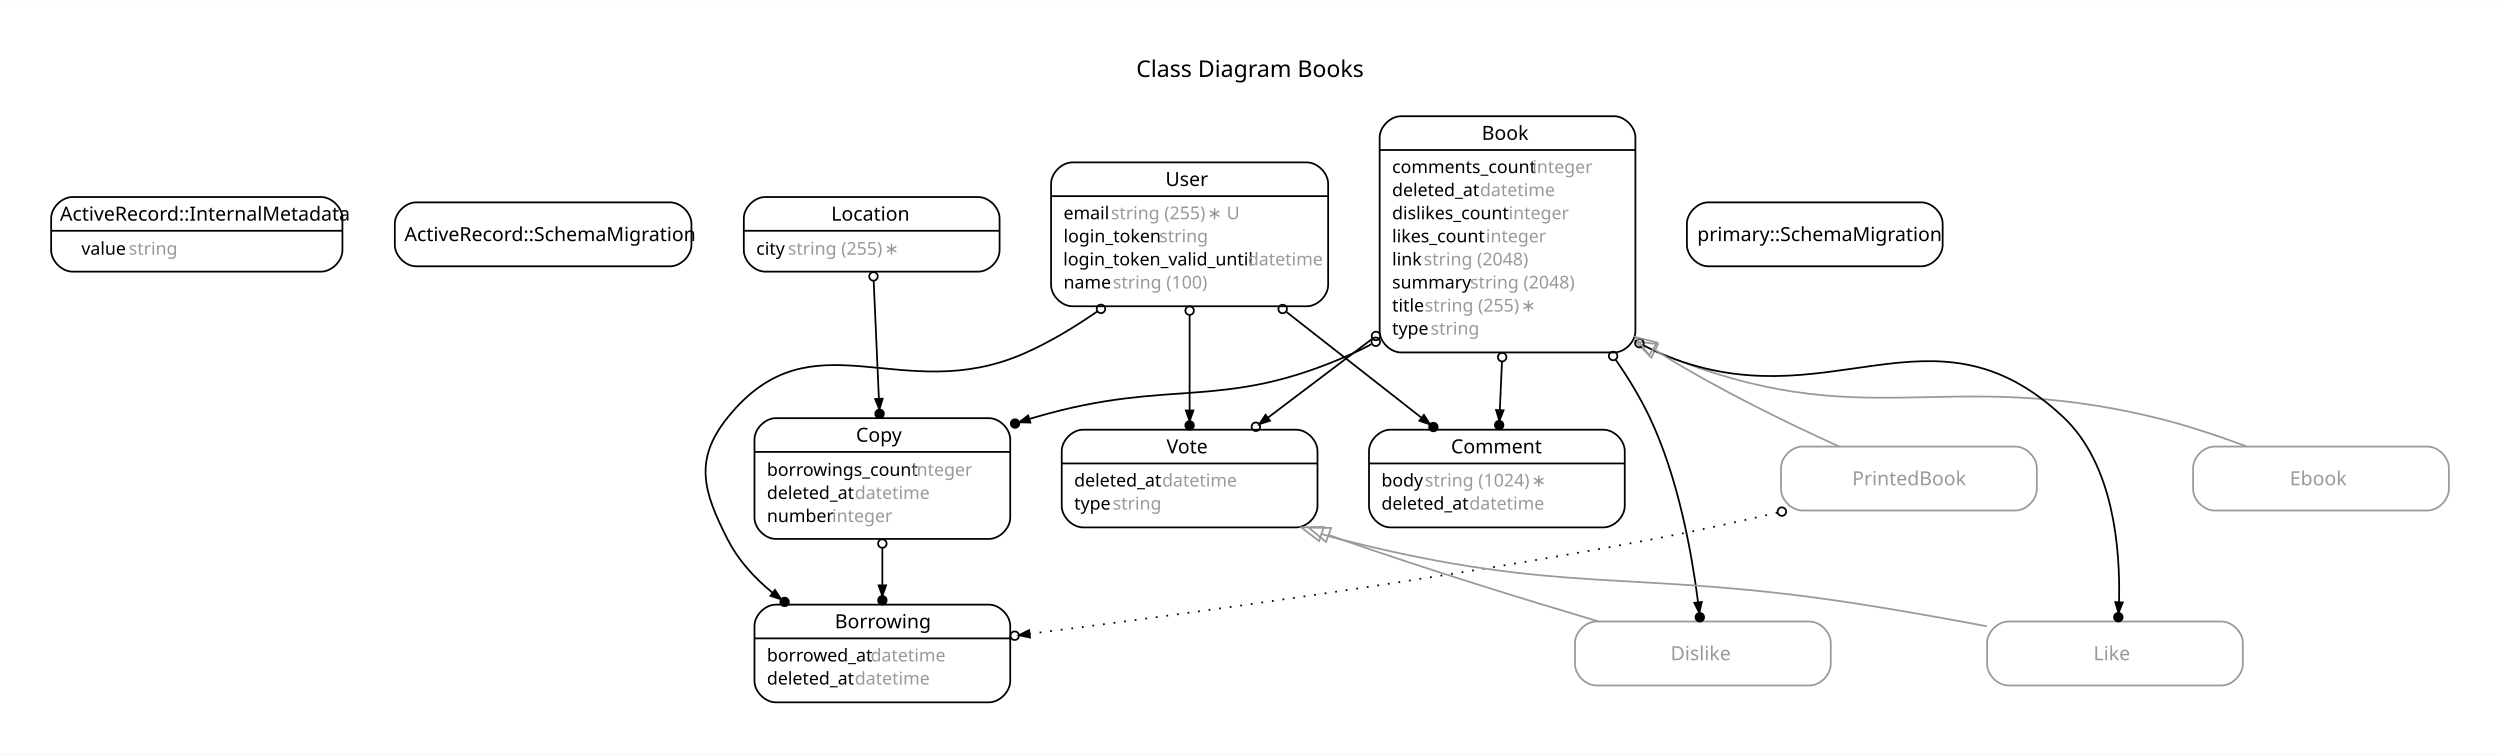
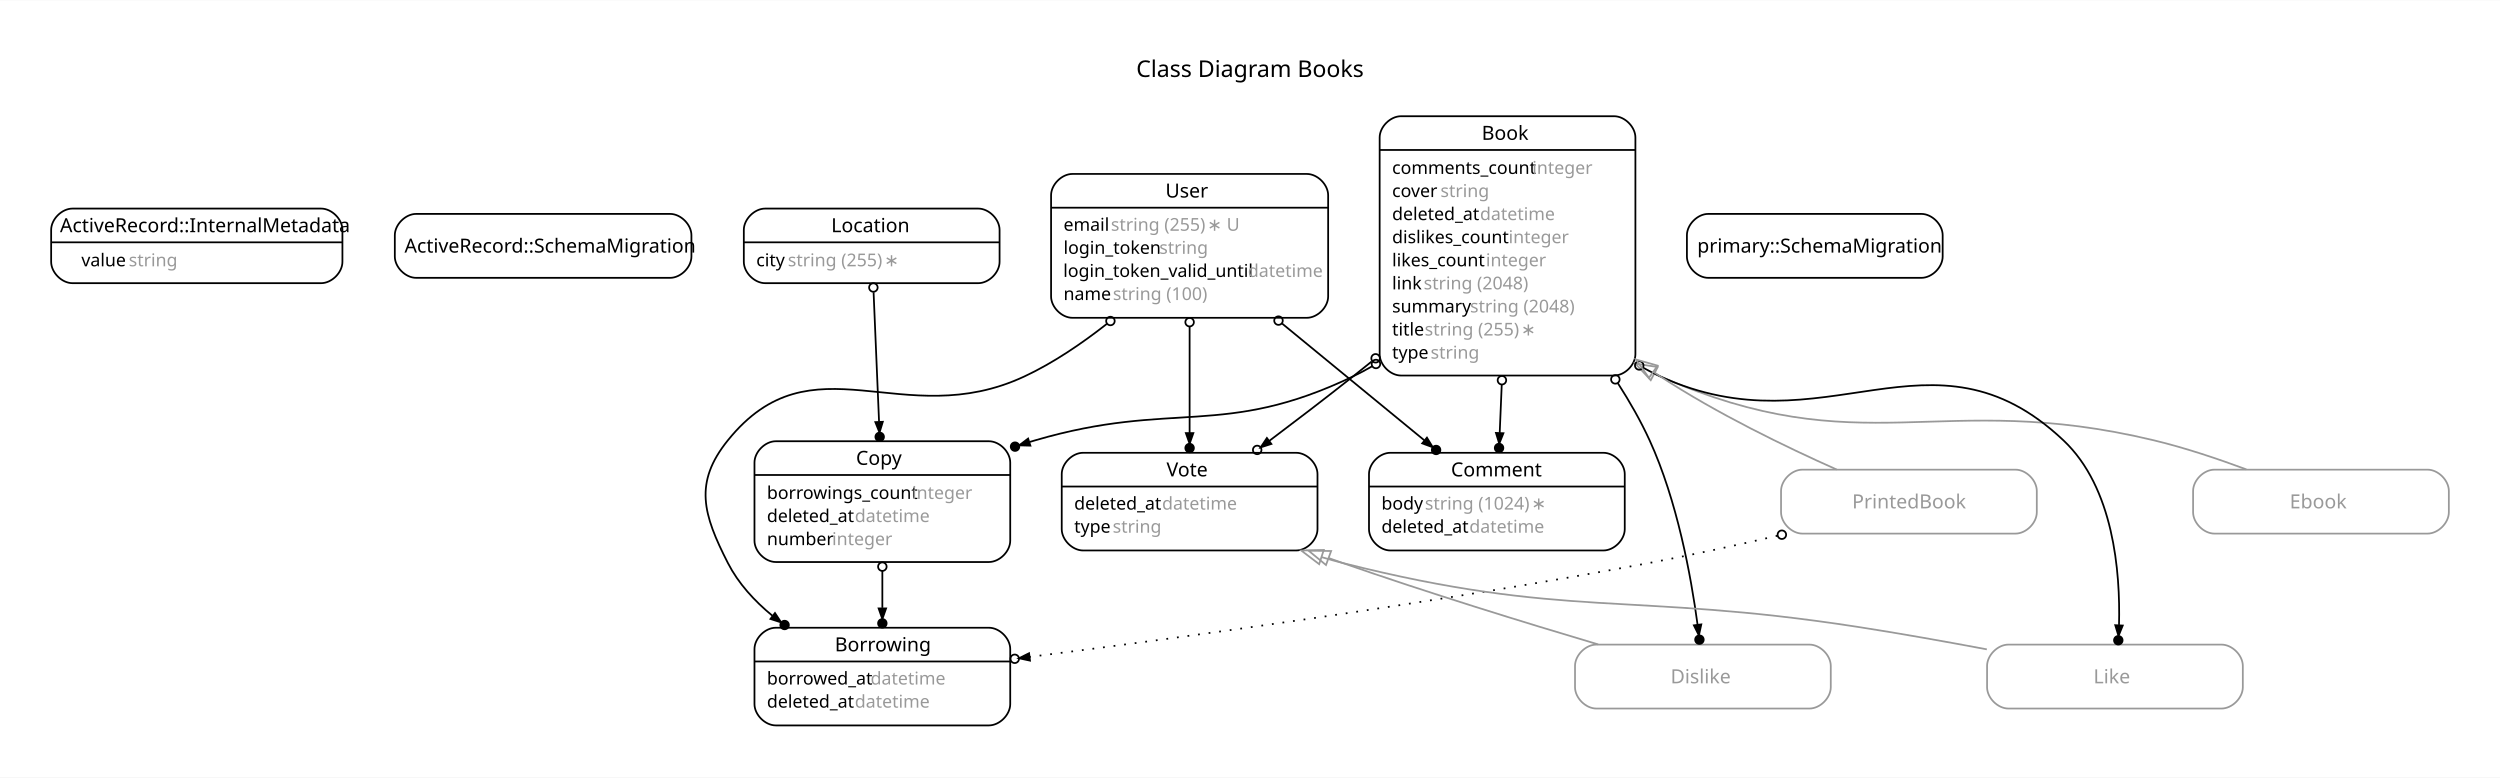
- <svg xmlns="http://www.w3.org/2000/svg" width="1408pt" height="425pt" viewBox="0.00 0.00 1407.60 424.60">
-   <g id="graph0" class="graph" transform="scale(1 1) rotate(0) translate(28.8 395.8)">
-     <polygon fill="white" stroke="none" points="-28.8,28.8 -28.8,-395.8 1378.8,-395.8 1378.8,28.8 -28.8,28.8" />
-     <text text-anchor="middle" x="675" y="-352.6" font-family="Arial BoldMT" font-size="13.00">Class Diagram Books</text>
+ <svg xmlns="http://www.w3.org/2000/svg" width="1408pt" height="438pt" viewBox="0.00 0.00 1407.60 437.60">
+   <g id="graph0" class="graph" transform="scale(1 1) rotate(0) translate(28.8 408.8)">
+     <polygon fill="white" stroke="none" points="-28.8,28.8 -28.8,-408.8 1378.8,-408.8 1378.8,28.8 -28.8,28.8" />
+     <text text-anchor="middle" x="675" y="-365.6" font-family="Arial BoldMT" font-size="13.00">Class Diagram Books</text>
    <g id="node1" class="node">
-       <path fill="none" stroke="black" d="M12,-243C12,-243 152,-243 152,-243 158,-243 164,-249 164,-255 164,-255 164,-273 164,-273 164,-279 158,-285 152,-285 152,-285 12,-285 12,-285 6,-285 0,-279 0,-273 0,-273 0,-255 0,-255 0,-249 6,-243 12,-243" />
-       <text text-anchor="start" x="4.96" y="-271.7" font-family="Arial BoldMT" font-size="11.00">ActiveRecord::InternalMetadata</text>
-       <polyline fill="none" stroke="black" points="0,-266 164,-266 " />
-       <text text-anchor="start" x="17" y="-252.5" font-family="ArialMT" font-size="10.00">value </text>
-       <text text-anchor="start" x="43.685" y="-252.5" font-family="Arial ItalicMT" font-size="10.00" fill="#999999">string</text>
+       <path fill="none" stroke="black" d="M12,-249.5C12,-249.5 152,-249.5 152,-249.5 158,-249.5 164,-255.5 164,-261.5 164,-261.5 164,-279.5 164,-279.5 164,-285.5 158,-291.5 152,-291.5 152,-291.5 12,-291.5 12,-291.5 6,-291.5 0,-285.5 0,-279.5 0,-279.5 0,-261.5 0,-261.5 0,-255.5 6,-249.5 12,-249.5" />
+       <text text-anchor="start" x="4.96" y="-278.2" font-family="Arial BoldMT" font-size="11.00">ActiveRecord::InternalMetadata</text>
+       <polyline fill="none" stroke="black" points="0,-272.5 164,-272.5 " />
+       <text text-anchor="start" x="17" y="-259" font-family="ArialMT" font-size="10.00">value </text>
+       <text text-anchor="start" x="43.685" y="-259" font-family="Arial ItalicMT" font-size="10.00" fill="#999999">string</text>
    </g>
    <g id="node2" class="node">
-       <path fill="none" stroke="black" d="M205.5,-246C205.5,-246 348.5,-246 348.5,-246 354.5,-246 360.5,-252 360.5,-258 360.5,-258 360.5,-270 360.5,-270 360.5,-276 354.5,-282 348.5,-282 348.5,-282 205.5,-282 205.5,-282 199.5,-282 193.5,-276 193.5,-270 193.5,-270 193.5,-258 193.5,-258 193.5,-252 199.5,-246 205.5,-246" />
-       <text text-anchor="start" x="198.94" y="-260.2" font-family="Arial BoldMT" font-size="11.00">ActiveRecord::SchemaMigration</text>
+       <path fill="none" stroke="black" d="M205.5,-252.5C205.5,-252.5 348.5,-252.5 348.5,-252.5 354.5,-252.5 360.5,-258.5 360.5,-264.5 360.5,-264.5 360.5,-276.5 360.5,-276.5 360.5,-282.5 354.5,-288.5 348.5,-288.5 348.5,-288.5 205.5,-288.5 205.5,-288.5 199.5,-288.5 193.5,-282.5 193.5,-276.5 193.5,-276.5 193.5,-264.5 193.5,-264.5 193.5,-258.5 199.5,-252.5 205.5,-252.5" />
+       <text text-anchor="start" x="198.94" y="-266.7" font-family="Arial BoldMT" font-size="11.00">ActiveRecord::SchemaMigration</text>
    </g>
    <g id="node3" class="node">
-       <path fill="none" stroke="black" d="M760,-197.5C760,-197.5 880,-197.5 880,-197.5 886,-197.5 892,-203.5 892,-209.5 892,-209.5 892,-318.5 892,-318.5 892,-324.5 886,-330.5 880,-330.5 880,-330.5 760,-330.5 760,-330.5 754,-330.5 748,-324.5 748,-318.5 748,-318.5 748,-209.5 748,-209.5 748,-203.5 754,-197.5 760,-197.5" />
-       <text text-anchor="start" x="805.464" y="-317.2" font-family="Arial BoldMT" font-size="11.00">Book</text>
-       <polyline fill="none" stroke="black" points="748,-311.5 892,-311.5 " />
-       <text text-anchor="start" x="755" y="-298.5" font-family="ArialMT" font-size="10.00">comments_count </text>
-       <text text-anchor="start" x="833.926" y="-298.5" font-family="Arial ItalicMT" font-size="10.00" fill="#999999">integer</text>
-       <text text-anchor="start" x="755" y="-285.5" font-family="ArialMT" font-size="10.00">deleted_at </text>
-       <text text-anchor="start" x="804.487" y="-285.5" font-family="Arial ItalicMT" font-size="10.00" fill="#999999">datetime</text>
-       <text text-anchor="start" x="755" y="-272.5" font-family="ArialMT" font-size="10.00">dislikes_count </text>
-       <text text-anchor="start" x="820.591" y="-272.5" font-family="Arial ItalicMT" font-size="10.00" fill="#999999">integer</text>
-       <text text-anchor="start" x="755" y="-259.5" font-family="ArialMT" font-size="10.00">likes_count </text>
-       <text text-anchor="start" x="807.808" y="-259.5" font-family="Arial ItalicMT" font-size="10.00" fill="#999999">integer</text>
-       <text text-anchor="start" x="755" y="-246.5" font-family="ArialMT" font-size="10.00">link </text>
-       <text text-anchor="start" x="772.783" y="-246.5" font-family="Arial ItalicMT" font-size="10.00" fill="#999999">string (2048)</text>
-       <text text-anchor="start" x="755" y="-233.5" font-family="ArialMT" font-size="10.00">summary </text>
-       <text text-anchor="start" x="798.892" y="-233.5" font-family="Arial ItalicMT" font-size="10.00" fill="#999999">string (2048)</text>
-       <text text-anchor="start" x="755" y="-220.5" font-family="ArialMT" font-size="10.00">title </text>
-       <text text-anchor="start" x="773.34" y="-220.5" font-family="Arial ItalicMT" font-size="10.00" fill="#999999">string (255) ∗</text>
-       <text text-anchor="start" x="755" y="-207.5" font-family="ArialMT" font-size="10.00">type </text>
-       <text text-anchor="start" x="776.68" y="-207.5" font-family="Arial ItalicMT" font-size="10.00" fill="#999999">string</text>
+       <path fill="none" stroke="black" d="M760,-197.5C760,-197.5 880,-197.5 880,-197.5 886,-197.5 892,-203.5 892,-209.5 892,-209.5 892,-331.5 892,-331.5 892,-337.5 886,-343.5 880,-343.5 880,-343.5 760,-343.5 760,-343.5 754,-343.5 748,-337.5 748,-331.5 748,-331.5 748,-209.5 748,-209.5 748,-203.5 754,-197.5 760,-197.5" />
+       <text text-anchor="start" x="805.464" y="-330.2" font-family="Arial BoldMT" font-size="11.00">Book</text>
+       <polyline fill="none" stroke="black" points="748,-324.5 892,-324.5 " />
+       <text text-anchor="start" x="755" y="-311" font-family="ArialMT" font-size="10.00">comments_count </text>
+       <text text-anchor="start" x="833.926" y="-311" font-family="Arial ItalicMT" font-size="10.00" fill="#999999">integer</text>
+       <text text-anchor="start" x="755" y="-298" font-family="ArialMT" font-size="10.00">cover </text>
+       <text text-anchor="start" x="782.231" y="-298" font-family="Arial ItalicMT" font-size="10.00" fill="#999999">string</text>
+       <text text-anchor="start" x="755" y="-285" font-family="ArialMT" font-size="10.00">deleted_at </text>
+       <text text-anchor="start" x="804.487" y="-285" font-family="Arial ItalicMT" font-size="10.00" fill="#999999">datetime</text>
+       <text text-anchor="start" x="755" y="-272" font-family="ArialMT" font-size="10.00">dislikes_count </text>
+       <text text-anchor="start" x="820.591" y="-272" font-family="Arial ItalicMT" font-size="10.00" fill="#999999">integer</text>
+       <text text-anchor="start" x="755" y="-259" font-family="ArialMT" font-size="10.00">likes_count </text>
+       <text text-anchor="start" x="807.808" y="-259" font-family="Arial ItalicMT" font-size="10.00" fill="#999999">integer</text>
+       <text text-anchor="start" x="755" y="-246" font-family="ArialMT" font-size="10.00">link </text>
+       <text text-anchor="start" x="772.783" y="-246" font-family="Arial ItalicMT" font-size="10.00" fill="#999999">string (2048)</text>
+       <text text-anchor="start" x="755" y="-233" font-family="ArialMT" font-size="10.00">summary </text>
+       <text text-anchor="start" x="798.892" y="-233" font-family="Arial ItalicMT" font-size="10.00" fill="#999999">string (2048)</text>
+       <text text-anchor="start" x="755" y="-220" font-family="ArialMT" font-size="10.00">title </text>
+       <text text-anchor="start" x="773.34" y="-220" font-family="Arial ItalicMT" font-size="10.00" fill="#999999">string (255) ∗</text>
+       <text text-anchor="start" x="755" y="-207" font-family="ArialMT" font-size="10.00">type </text>
+       <text text-anchor="start" x="776.68" y="-207" font-family="Arial ItalicMT" font-size="10.00" fill="#999999">string</text>
    </g>
    <g id="node5" class="node">
      <path fill="none" stroke="black" d="M754,-99C754,-99 874,-99 874,-99 880,-99 886,-105 886,-111 886,-111 886,-142 886,-142 886,-148 880,-154 874,-154 874,-154 754,-154 754,-154 748,-154 742,-148 742,-142 742,-142 742,-111 742,-111 742,-105 748,-99 754,-99" />
      <text text-anchor="start" x="788.16" y="-140.7" font-family="Arial BoldMT" font-size="11.00">Comment</text>
      <polyline fill="none" stroke="black" points="742,-135 886,-135 " />
      <text text-anchor="start" x="749" y="-122" font-family="ArialMT" font-size="10.00">body </text>
      <text text-anchor="start" x="773.463" y="-122" font-family="Arial ItalicMT" font-size="10.00" fill="#999999">string (1024) ∗</text>
      <text text-anchor="start" x="749" y="-109" font-family="ArialMT" font-size="10.00">deleted_at </text>
      <text text-anchor="start" x="798.487" y="-109" font-family="Arial ItalicMT" font-size="10.00" fill="#999999">datetime</text>
    </g>
    <g id="edge8" class="edge">
-       <path fill="none" stroke="black" d="M816.866,-192.234C816.453,-182.907 816.044,-173.658 815.669,-165.193" />
-       <ellipse fill="none" stroke="black" cx="816.982" cy="-194.837" rx="2.4" ry="2.4" />
-       <ellipse fill="black" stroke="black" cx="815.289" cy="-156.601" rx="2.4" ry="2.4" />
-       <polygon fill="black" stroke="black" points="817.758,-164.9 815.395,-158.999 813.562,-165.086 817.758,-164.9" />
+       <path fill="none" stroke="black" d="M816.735,-192.223C816.339,-182.857 815.95,-173.638 815.594,-165.225" />
+       <ellipse fill="none" stroke="black" cx="816.846" cy="-194.854" rx="2.4" ry="2.4" />
+       <ellipse fill="black" stroke="black" cx="815.234" cy="-156.711" rx="2.4" ry="2.4" />
+       <polygon fill="black" stroke="black" points="817.687,-165.015 815.336,-159.109 813.491,-165.192 817.687,-165.015" />
    </g>
    <g id="node6" class="node">
      <path fill="none" stroke="black" d="M408,-92.5C408,-92.5 528,-92.5 528,-92.5 534,-92.5 540,-98.5 540,-104.5 540,-104.5 540,-148.5 540,-148.5 540,-154.5 534,-160.5 528,-160.5 528,-160.5 408,-160.5 408,-160.5 402,-160.5 396,-154.5 396,-148.5 396,-148.5 396,-104.5 396,-104.5 396,-98.5 402,-92.5 408,-92.5" />
      <text text-anchor="start" x="453.16" y="-147.2" font-family="Arial BoldMT" font-size="11.00">Copy</text>
      <polyline fill="none" stroke="black" points="396,-141.5 540,-141.5 " />
      <text text-anchor="start" x="403" y="-128" font-family="ArialMT" font-size="10.00">borrowings_count </text>
      <text text-anchor="start" x="484.714" y="-128" font-family="Arial ItalicMT" font-size="10.00" fill="#999999">integer</text>
      <text text-anchor="start" x="403" y="-115" font-family="ArialMT" font-size="10.00">deleted_at </text>
      <text text-anchor="start" x="452.487" y="-115" font-family="Arial ItalicMT" font-size="10.00" fill="#999999">datetime</text>
      <text text-anchor="start" x="403" y="-102" font-family="ArialMT" font-size="10.00">number </text>
      <text text-anchor="start" x="439.685" y="-102" font-family="Arial ItalicMT" font-size="10.00" fill="#999999">integer</text>
    </g>
    <g id="edge9" class="edge">
-       <path fill="none" stroke="black" d="M743.29,-202.103C739.882,-200.267 736.446,-198.554 733,-197 659.028,-163.634 631.876,-183.812 554,-161 553.025,-160.714 552.045,-160.422 551.061,-160.124" />
-       <ellipse fill="none" stroke="black" cx="745.822" cy="-203.513" rx="2.4" ry="2.4" />
+       <path fill="none" stroke="black" d="M743.805,-202.735C740.241,-200.665 736.632,-198.739 733,-197 659.811,-161.952 631.876,-183.812 554,-161 553.025,-160.714 552.045,-160.422 551.061,-160.124" />
+       <ellipse fill="none" stroke="black" cx="745.91" cy="-203.996" rx="2.4" ry="2.4" />
      <ellipse fill="black" stroke="black" cx="542.707" cy="-157.456" rx="2.4" ry="2.4" />
      <polygon fill="black" stroke="black" points="551.347,-158.011 544.993,-158.186 550.07,-162.012 551.347,-158.011" />
    </g>
    <g id="node7" class="node">
      <path fill="none" stroke="#999999" d="M870,-10C870,-10 990,-10 990,-10 996,-10 1002,-16 1002,-22 1002,-22 1002,-34 1002,-34 1002,-40 996,-46 990,-46 990,-46 870,-46 870,-46 864,-46 858,-40 858,-34 858,-34 858,-22 858,-22 858,-16 864,-10 870,-10" />
      <text text-anchor="start" x="911.803" y="-24.2" font-family="Arial BoldMT" font-size="11.00" fill="#999999">Dislike</text>
    </g>
    <g id="edge7" class="edge">
-       <path fill="none" stroke="black" d="M880.95,-193.365C888.126,-182.973 894.748,-172.033 900,-161 916.086,-127.208 923.768,-84.378 927.277,-56.831" />
-       <ellipse fill="none" stroke="black" cx="879.445" cy="-195.509" rx="2.4" ry="2.4" />
-       <ellipse fill="black" stroke="black" cx="928.259" cy="-48.415" rx="2.4" ry="2.4" />
-       <polygon fill="black" stroke="black" points="929.371,-57.002 927.981,-50.799 925.199,-56.515 929.371,-57.002" />
+       <path fill="none" stroke="black" d="M882.1,-193.204C888.817,-182.773 895.011,-171.895 900,-161 915.496,-127.159 923.301,-84.669 927,-57.184" />
+       <ellipse fill="none" stroke="black" cx="880.713" cy="-195.325" rx="2.4" ry="2.4" />
+       <ellipse fill="black" stroke="black" cx="928.047" cy="-48.773" rx="2.4" ry="2.4" />
+       <polygon fill="black" stroke="black" points="929.093,-57.369 927.751,-51.155 924.925,-56.849 929.093,-57.369" />
    </g>
    <g id="node8" class="node">
      <path fill="none" stroke="#999999" d="M1218,-108.5C1218,-108.5 1338,-108.5 1338,-108.5 1344,-108.5 1350,-114.5 1350,-120.5 1350,-120.5 1350,-132.5 1350,-132.5 1350,-138.5 1344,-144.5 1338,-144.5 1338,-144.5 1218,-144.5 1218,-144.5 1212,-144.5 1206,-138.5 1206,-132.5 1206,-132.5 1206,-120.5 1206,-120.5 1206,-114.5 1212,-108.5 1218,-108.5" />
      <text text-anchor="start" x="1260.41" y="-122.7" font-family="Arial BoldMT" font-size="11.00" fill="#999999">Ebook</text>
    </g>
    <g id="edge1" class="edge">
-       <path fill="none" stroke="#999999" d="M902.923,-198.319C903.947,-197.864 904.973,-197.424 906,-197 1021.15,-149.44 1062.85,-190.078 1184,-161 1201.35,-156.835 1219.96,-150.599 1236,-144.632" />
-       <polygon fill="none" stroke="#999999" points="900.944,-194.612 892.057,-203.704 904.674,-202.138 900.944,-194.612" />
+       <path fill="none" stroke="#999999" d="M902.901,-198.417C903.931,-197.929 904.964,-197.456 906,-197 1020.03,-146.813 1062.85,-190.078 1184,-161 1201.35,-156.835 1219.96,-150.599 1236,-144.632" />
+       <polygon fill="none" stroke="#999999" points="900.639,-194.862 892.006,-204.196 904.575,-202.283 900.639,-194.862" />
    </g>
    <g id="node9" class="node">
      <path fill="none" stroke="#999999" d="M1102,-10C1102,-10 1222,-10 1222,-10 1228,-10 1234,-16 1234,-22 1234,-22 1234,-34 1234,-34 1234,-40 1228,-46 1222,-46 1222,-46 1102,-46 1102,-46 1096,-46 1090,-40 1090,-34 1090,-34 1090,-22 1090,-22 1090,-16 1096,-10 1102,-10" />
      <text text-anchor="start" x="1149.91" y="-24.2" font-family="Arial BoldMT" font-size="11.00" fill="#999999">Like</text>
    </g>
    <g id="edge6" class="edge">
-       <path fill="none" stroke="black" d="M896.426,-201.551C899.594,-199.906 902.79,-198.38 906,-197 999.849,-156.664 1058.67,-231.07 1133,-161 1161.19,-134.43 1165.08,-87.236 1164.29,-57.066" />
-       <ellipse fill="none" stroke="black" cx="894.238" cy="-202.728" rx="2.4" ry="2.4" />
+       <path fill="none" stroke="black" d="M896.381,-201.878C899.554,-200.115 902.764,-198.479 906,-197 998.899,-154.523 1058.67,-231.07 1133,-161 1161.19,-134.43 1165.08,-87.236 1164.29,-57.066" />
+       <ellipse fill="none" stroke="black" cx="894.158" cy="-203.16" rx="2.4" ry="2.4" />
      <ellipse fill="black" stroke="black" cx="1163.89" cy="-48.437" rx="2.4" ry="2.4" />
      <polygon fill="black" stroke="black" points="1166.38,-56.73 1164,-50.834 1162.18,-56.926 1166.38,-56.73" />
    </g>
    <g id="node11" class="node">
      <path fill="none" stroke="#999999" d="M986,-108.5C986,-108.5 1106,-108.5 1106,-108.5 1112,-108.5 1118,-114.5 1118,-120.5 1118,-120.5 1118,-132.5 1118,-132.5 1118,-138.5 1112,-144.5 1106,-144.5 1106,-144.5 986,-144.5 986,-144.5 980,-144.5 974,-138.5 974,-132.5 974,-132.5 974,-120.5 974,-120.5 974,-114.5 980,-108.5 986,-108.5" />
      <text text-anchor="start" x="1014.04" y="-122.7" font-family="Arial BoldMT" font-size="11.00" fill="#999999">PrintedBook</text>
    </g>
    <g id="edge2" class="edge">
-       <path fill="none" stroke="#999999" d="M902.081,-199.481C903.391,-198.64 904.698,-197.812 906,-197 938.579,-176.68 977.915,-157.589 1006.59,-144.578" />
-       <polygon fill="none" stroke="#999999" points="899.691,-196.027 892.016,-206.162 904.336,-203.025 899.691,-196.027" />
+       <path fill="none" stroke="#999999" d="M902.137,-199.579C903.426,-198.704 904.714,-197.844 906,-197 937.765,-176.161 976.657,-157.329 1005.38,-144.542" />
+       <polygon fill="none" stroke="#999999" points="899.642,-196.199 892.259,-206.549 904.485,-203.062 899.642,-196.199" />
    </g>
    <g id="node13" class="node">
      <path fill="none" stroke="black" d="M581,-99C581,-99 701,-99 701,-99 707,-99 713,-105 713,-111 713,-111 713,-142 713,-142 713,-148 707,-154 701,-154 701,-154 581,-154 581,-154 575,-154 569,-148 569,-142 569,-142 569,-111 569,-111 569,-105 575,-99 581,-99" />
      <text text-anchor="start" x="627.987" y="-140.7" font-family="Arial BoldMT" font-size="11.00">Vote</text>
      <polyline fill="none" stroke="black" points="569,-135 713,-135 " />
      <text text-anchor="start" x="576" y="-122" font-family="ArialMT" font-size="10.00">deleted_at </text>
      <text text-anchor="start" x="625.487" y="-122" font-family="Arial ItalicMT" font-size="10.00" fill="#999999">datetime</text>
      <text text-anchor="start" x="576" y="-109" font-family="ArialMT" font-size="10.00">type </text>
      <text text-anchor="start" x="597.68" y="-109" font-family="Arial ItalicMT" font-size="10.00" fill="#999999">string</text>
    </g>
    <g id="edge5" class="edge">
-       <path fill="none" stroke="black" d="M743.621,-205.043C740.031,-202.324 736.477,-199.632 733,-197 717.39,-185.183 700.28,-172.251 685.093,-160.781" />
-       <ellipse fill="none" stroke="black" cx="745.935" cy="-206.797" rx="2.4" ry="2.4" />
-       <ellipse fill="none" stroke="black" cx="678.315" cy="-155.662" rx="2.4" ry="2.4" />
-       <polygon fill="black" stroke="black" points="686.284,-159.049 680.23,-157.109 683.753,-162.4 686.284,-159.049" />
+       <path fill="none" stroke="black" d="M743.443,-205.362C739.925,-202.522 736.431,-199.723 733,-197 717.796,-184.933 700.91,-172.036 685.798,-160.669" />
+       <ellipse fill="none" stroke="black" cx="745.717" cy="-207.202" rx="2.4" ry="2.4" />
+       <ellipse fill="none" stroke="black" cx="679.051" cy="-155.611" rx="2.4" ry="2.4" />
+       <polygon fill="black" stroke="black" points="687.032,-158.97 680.971,-157.051 684.512,-162.33 687.032,-158.97" />
    </g>
    <g id="node4" class="node">
      <path fill="none" stroke="black" d="M408,-0.5C408,-0.5 528,-0.5 528,-0.5 534,-0.5 540,-6.5 540,-12.5 540,-12.5 540,-43.5 540,-43.5 540,-49.5 534,-55.5 528,-55.5 528,-55.5 408,-55.5 408,-55.5 402,-55.5 396,-49.5 396,-43.5 396,-43.5 396,-12.5 396,-12.5 396,-6.5 402,-0.5 408,-0.5" />
      <text text-anchor="start" x="441.239" y="-42.2" font-family="Arial BoldMT" font-size="11.00">Borrowing</text>
      <polyline fill="none" stroke="black" points="396,-36.5 540,-36.5 " />
      <text text-anchor="start" x="403" y="-23.5" font-family="ArialMT" font-size="10.00">borrowed_at </text>
      <text text-anchor="start" x="461.369" y="-23.5" font-family="Arial ItalicMT" font-size="10.00" fill="#999999">datetime</text>
      <text text-anchor="start" x="403" y="-10.5" font-family="ArialMT" font-size="10.00">deleted_at </text>
      <text text-anchor="start" x="452.487" y="-10.5" font-family="Arial ItalicMT" font-size="10.00" fill="#999999">datetime</text>
    </g>
    <g id="edge14" class="edge">
      <path fill="none" stroke="black" d="M468,-87.446C468,-80.613 468,-73.494 468,-66.671" />
      <ellipse fill="none" stroke="black" cx="468" cy="-89.89" rx="2.4" ry="2.4" />
      <ellipse fill="black" stroke="black" cx="468" cy="-57.973" rx="2.4" ry="2.4" />
      <polygon fill="black" stroke="black" points="470.1,-66.373 468,-60.373 465.9,-66.373 470.1,-66.373" />
    </g>
    <g id="node10" class="node">
-       <path fill="none" stroke="black" d="M402,-243C402,-243 522,-243 522,-243 528,-243 534,-249 534,-255 534,-255 534,-273 534,-273 534,-279 528,-285 522,-285 522,-285 402,-285 402,-285 396,-285 390,-279 390,-273 390,-273 390,-255 390,-255 390,-249 396,-243 402,-243" />
-       <text text-anchor="start" x="439.206" y="-271.7" font-family="Arial BoldMT" font-size="11.00">Location</text>
-       <polyline fill="none" stroke="black" points="390,-266 534,-266 " />
-       <text text-anchor="start" x="397" y="-252.5" font-family="ArialMT" font-size="10.00">city </text>
-       <text text-anchor="start" x="414.778" y="-252.5" font-family="Arial ItalicMT" font-size="10.00" fill="#999999">string (255) ∗</text>
+       <path fill="none" stroke="black" d="M402,-249.5C402,-249.5 522,-249.5 522,-249.5 528,-249.5 534,-255.5 534,-261.5 534,-261.5 534,-279.5 534,-279.5 534,-285.5 528,-291.5 522,-291.5 522,-291.5 402,-291.5 402,-291.5 396,-291.5 390,-285.5 390,-279.5 390,-279.5 390,-261.5 390,-261.5 390,-255.5 396,-249.5 402,-249.5" />
+       <text text-anchor="start" x="439.206" y="-278.2" font-family="Arial BoldMT" font-size="11.00">Location</text>
+       <polyline fill="none" stroke="black" points="390,-272.5 534,-272.5 " />
+       <text text-anchor="start" x="397" y="-259" font-family="ArialMT" font-size="10.00">city </text>
+       <text text-anchor="start" x="414.778" y="-259" font-family="Arial ItalicMT" font-size="10.00" fill="#999999">string (255) ∗</text>
    </g>
    <g id="edge13" class="edge">
-       <path fill="none" stroke="black" d="M463.121,-237.675C463.943,-219.131 465.078,-193.491 466.047,-171.611" />
-       <ellipse fill="none" stroke="black" cx="463.004" cy="-240.317" rx="2.4" ry="2.4" />
-       <ellipse fill="black" stroke="black" cx="466.429" cy="-162.967" rx="2.4" ry="2.4" />
-       <polygon fill="black" stroke="black" points="468.156,-171.452 466.323,-165.365 463.96,-171.266 468.156,-171.452" />
+       <path fill="none" stroke="black" d="M463.062,-244.37C463.913,-224.228 465.128,-195.475 466.14,-171.529" />
+       <ellipse fill="none" stroke="black" cx="462.948" cy="-247.058" rx="2.4" ry="2.4" />
+       <ellipse fill="black" stroke="black" cx="466.501" cy="-162.965" rx="2.4" ry="2.4" />
+       <polygon fill="black" stroke="black" points="468.245,-171.446 466.4,-165.363 464.049,-171.269 468.245,-171.446" />
    </g>
    <g id="edge10" class="edge">
      <path fill="none" stroke="black" stroke-dasharray="1,5" d="M971.938,-107.287C948.964,-101.966 923.506,-96.403 900,-92 779.263,-69.383 638.257,-50.153 551.036,-39.086" />
      <ellipse fill="none" stroke="black" cx="974.463" cy="-107.874" rx="2.4" ry="2.4" />
      <ellipse fill="none" stroke="black" cx="542.527" cy="-38.012" rx="2.4" ry="2.4" />
      <polygon fill="black" stroke="black" points="551.124,-36.98 544.908,-38.312 550.598,-41.148 551.124,-36.98" />
    </g>
    <g id="node12" class="node">
-       <path fill="none" stroke="black" d="M575,-223.5C575,-223.5 707,-223.5 707,-223.5 713,-223.5 719,-229.5 719,-235.5 719,-235.5 719,-292.5 719,-292.5 719,-298.5 713,-304.5 707,-304.5 707,-304.5 575,-304.5 575,-304.5 569,-304.5 563,-298.5 563,-292.5 563,-292.5 563,-235.5 563,-235.5 563,-229.5 569,-223.5 575,-223.5" />
-       <text text-anchor="start" x="627.388" y="-291.2" font-family="Arial BoldMT" font-size="11.00">User</text>
-       <polyline fill="none" stroke="black" points="563,-285.5 719,-285.5 " />
-       <text text-anchor="start" x="570" y="-272.5" font-family="ArialMT" font-size="10.00">email </text>
-       <text text-anchor="start" x="596.675" y="-272.5" font-family="Arial ItalicMT" font-size="10.00" fill="#999999">string (255) ∗ U</text>
-       <text text-anchor="start" x="570" y="-259.5" font-family="ArialMT" font-size="10.00">login_token </text>
-       <text text-anchor="start" x="623.931" y="-259.5" font-family="Arial ItalicMT" font-size="10.00" fill="#999999">string</text>
-       <text text-anchor="start" x="569.84" y="-246.5" font-family="ArialMT" font-size="10.00">login_token_valid_until </text>
-       <text text-anchor="start" x="673.805" y="-246.5" font-family="Arial ItalicMT" font-size="10.00" fill="#999999">datetime</text>
-       <text text-anchor="start" x="570" y="-233.5" font-family="ArialMT" font-size="10.00">name </text>
-       <text text-anchor="start" x="597.793" y="-233.5" font-family="Arial ItalicMT" font-size="10.00" fill="#999999">string (100)</text>
+       <path fill="none" stroke="black" d="M575,-230C575,-230 707,-230 707,-230 713,-230 719,-236 719,-242 719,-242 719,-299 719,-299 719,-305 713,-311 707,-311 707,-311 575,-311 575,-311 569,-311 563,-305 563,-299 563,-299 563,-242 563,-242 563,-236 569,-230 575,-230" />
+       <text text-anchor="start" x="627.388" y="-297.7" font-family="Arial BoldMT" font-size="11.00">User</text>
+       <polyline fill="none" stroke="black" points="563,-292 719,-292 " />
+       <text text-anchor="start" x="570" y="-279" font-family="ArialMT" font-size="10.00">email </text>
+       <text text-anchor="start" x="596.675" y="-279" font-family="Arial ItalicMT" font-size="10.00" fill="#999999">string (255) ∗ U</text>
+       <text text-anchor="start" x="570" y="-266" font-family="ArialMT" font-size="10.00">login_token </text>
+       <text text-anchor="start" x="623.931" y="-266" font-family="Arial ItalicMT" font-size="10.00" fill="#999999">string</text>
+       <text text-anchor="start" x="569.84" y="-253" font-family="ArialMT" font-size="10.00">login_token_valid_until </text>
+       <text text-anchor="start" x="673.805" y="-253" font-family="Arial ItalicMT" font-size="10.00" fill="#999999">datetime</text>
+       <text text-anchor="start" x="570" y="-240" font-family="ArialMT" font-size="10.00">name </text>
+       <text text-anchor="start" x="597.793" y="-240" font-family="Arial ItalicMT" font-size="10.00" fill="#999999">string (100)</text>
    </g>
    <g id="edge15" class="edge">
-       <path fill="none" stroke="black" d="M589.108,-220.652C576.265,-211.767 562.122,-203.218 548,-197 478.51,-166.404 428.698,-220.075 381,-161 361.735,-137.14 367.056,-119.313 381,-92 386.896,-80.451 396.007,-70.529 406.152,-62.2" />
-       <ellipse fill="none" stroke="black" cx="591.085" cy="-222.039" rx="2.4" ry="2.4" />
+       <path fill="none" stroke="black" d="M594.379,-226.572C580.319,-215.517 564.274,-204.607 548,-197 479.216,-164.849 428.698,-220.075 381,-161 361.735,-137.14 367.056,-119.313 381,-92 386.896,-80.451 396.007,-70.529 406.152,-62.2" />
+       <ellipse fill="none" stroke="black" cx="596.414" cy="-228.195" rx="2.4" ry="2.4" />
      <ellipse fill="black" stroke="black" cx="412.958" cy="-57.031" rx="2.4" ry="2.4" />
      <polygon fill="black" stroke="black" points="407.539,-63.784 411.046,-58.483 404.998,-60.44 407.539,-63.784" />
    </g>
    <g id="edge11" class="edge">
-       <path fill="none" stroke="black" d="M695.555,-220.27C720.028,-201.103 748.469,-178.826 771.347,-160.907" />
-       <ellipse fill="none" stroke="black" cx="693.393" cy="-221.964" rx="2.4" ry="2.4" />
-       <ellipse fill="black" stroke="black" cx="778.252" cy="-155.499" rx="2.4" ry="2.4" />
-       <polygon fill="black" stroke="black" points="772.934,-162.332 776.363,-156.979 770.344,-159.025 772.934,-162.332" />
+       <path fill="none" stroke="black" d="M693.032,-226.792C718.688,-205.733 749.18,-180.705 773.132,-161.045" />
+       <ellipse fill="none" stroke="black" cx="691.045" cy="-228.422" rx="2.4" ry="2.4" />
+       <ellipse fill="black" stroke="black" cx="779.784" cy="-155.585" rx="2.4" ry="2.4" />
+       <polygon fill="black" stroke="black" points="774.624,-162.537 777.929,-157.107 771.959,-159.291 774.624,-162.537" />
    </g>
    <g id="edge12" class="edge">
-       <path fill="none" stroke="black" d="M641,-218.392C641,-201.084 641,-181.485 641,-164.929" />
-       <ellipse fill="none" stroke="black" cx="641" cy="-221.044" rx="2.4" ry="2.4" />
-       <ellipse fill="black" stroke="black" cx="641" cy="-156.419" rx="2.4" ry="2.4" />
-       <polygon fill="black" stroke="black" points="643.1,-164.819 641,-158.819 638.9,-164.819 643.1,-164.819" />
+       <path fill="none" stroke="black" d="M641,-225.063C641,-205.837 641,-183.575 641,-165.175" />
+       <ellipse fill="none" stroke="black" cx="641" cy="-227.545" rx="2.4" ry="2.4" />
+       <ellipse fill="black" stroke="black" cx="641" cy="-156.679" rx="2.4" ry="2.4" />
+       <polygon fill="black" stroke="black" points="643.1,-165.079 641,-159.079 638.9,-165.08 643.1,-165.079" />
    </g>
    <g id="edge3" class="edge">
      <path fill="none" stroke="#999999" d="M719.348,-94.716C721.925,-93.788 724.481,-92.88 727,-92 775.073,-75.201 830.307,-58.206 871.012,-46.108" />
      <polygon fill="none" stroke="#999999" points="717.787,-90.815 707.966,-98.888 720.678,-98.701 717.787,-90.815" />
    </g>
    <g id="edge4" class="edge">
      <path fill="none" stroke="#999999" d="M715.45,-95.221C719.329,-94.046 723.194,-92.962 727,-92 852.921,-60.185 888.655,-75.897 1017,-56 1040.79,-52.313 1066.65,-47.693 1089.87,-43.322" />
      <polygon fill="none" stroke="#999999" points="713.946,-91.293 703.823,-98.985 716.533,-99.285 713.946,-91.293" />
    </g>
    <g id="node14" class="node">
-       <path fill="none" stroke="black" d="M933,-246C933,-246 1053,-246 1053,-246 1059,-246 1065,-252 1065,-258 1065,-258 1065,-270 1065,-270 1065,-276 1059,-282 1053,-282 1053,-282 933,-282 933,-282 927,-282 921,-276 921,-270 921,-270 921,-258 921,-258 921,-252 927,-246 933,-246" />
-       <text text-anchor="start" x="926.813" y="-260.2" font-family="Arial BoldMT" font-size="11.00">primary::SchemaMigration</text>
+       <path fill="none" stroke="black" d="M933,-252.5C933,-252.5 1053,-252.5 1053,-252.5 1059,-252.5 1065,-258.5 1065,-264.5 1065,-264.5 1065,-276.5 1065,-276.5 1065,-282.5 1059,-288.5 1053,-288.5 1053,-288.5 933,-288.5 933,-288.5 927,-288.5 921,-282.5 921,-276.5 921,-276.5 921,-264.5 921,-264.5 921,-258.5 927,-252.5 933,-252.5" />
+       <text text-anchor="start" x="926.813" y="-266.7" font-family="Arial BoldMT" font-size="11.00">primary::SchemaMigration</text>
    </g>
  </g>
</svg>
